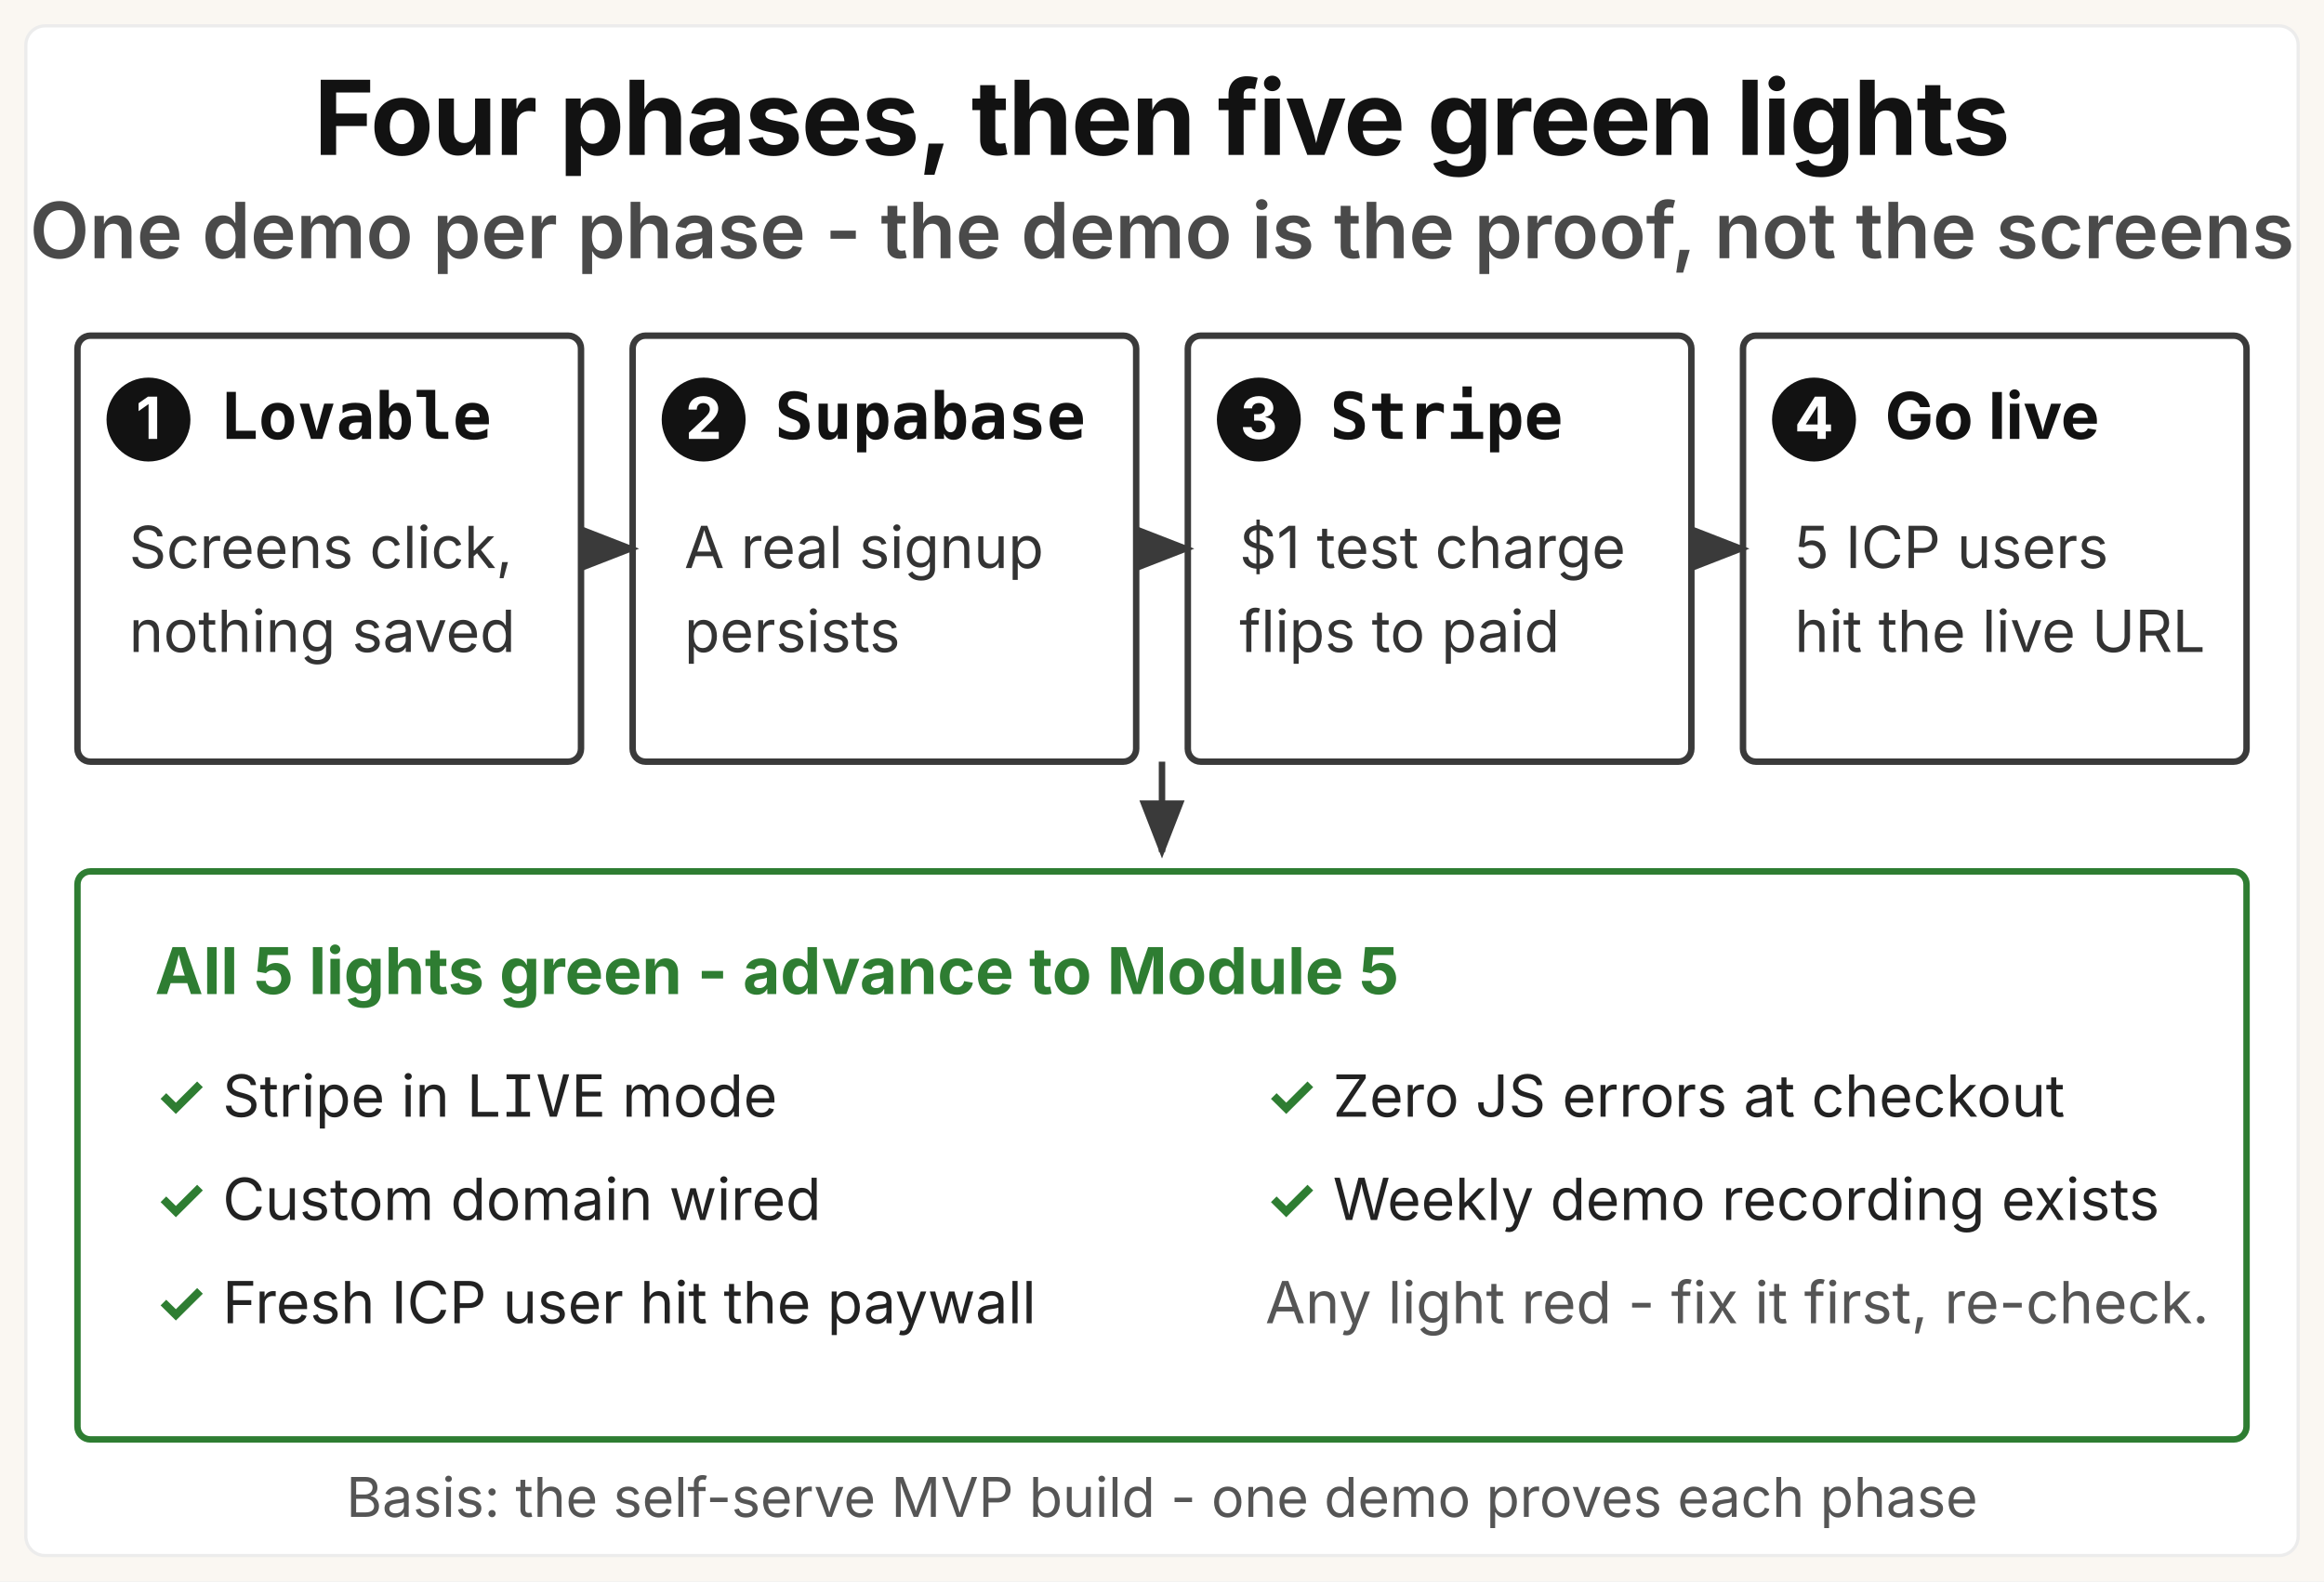
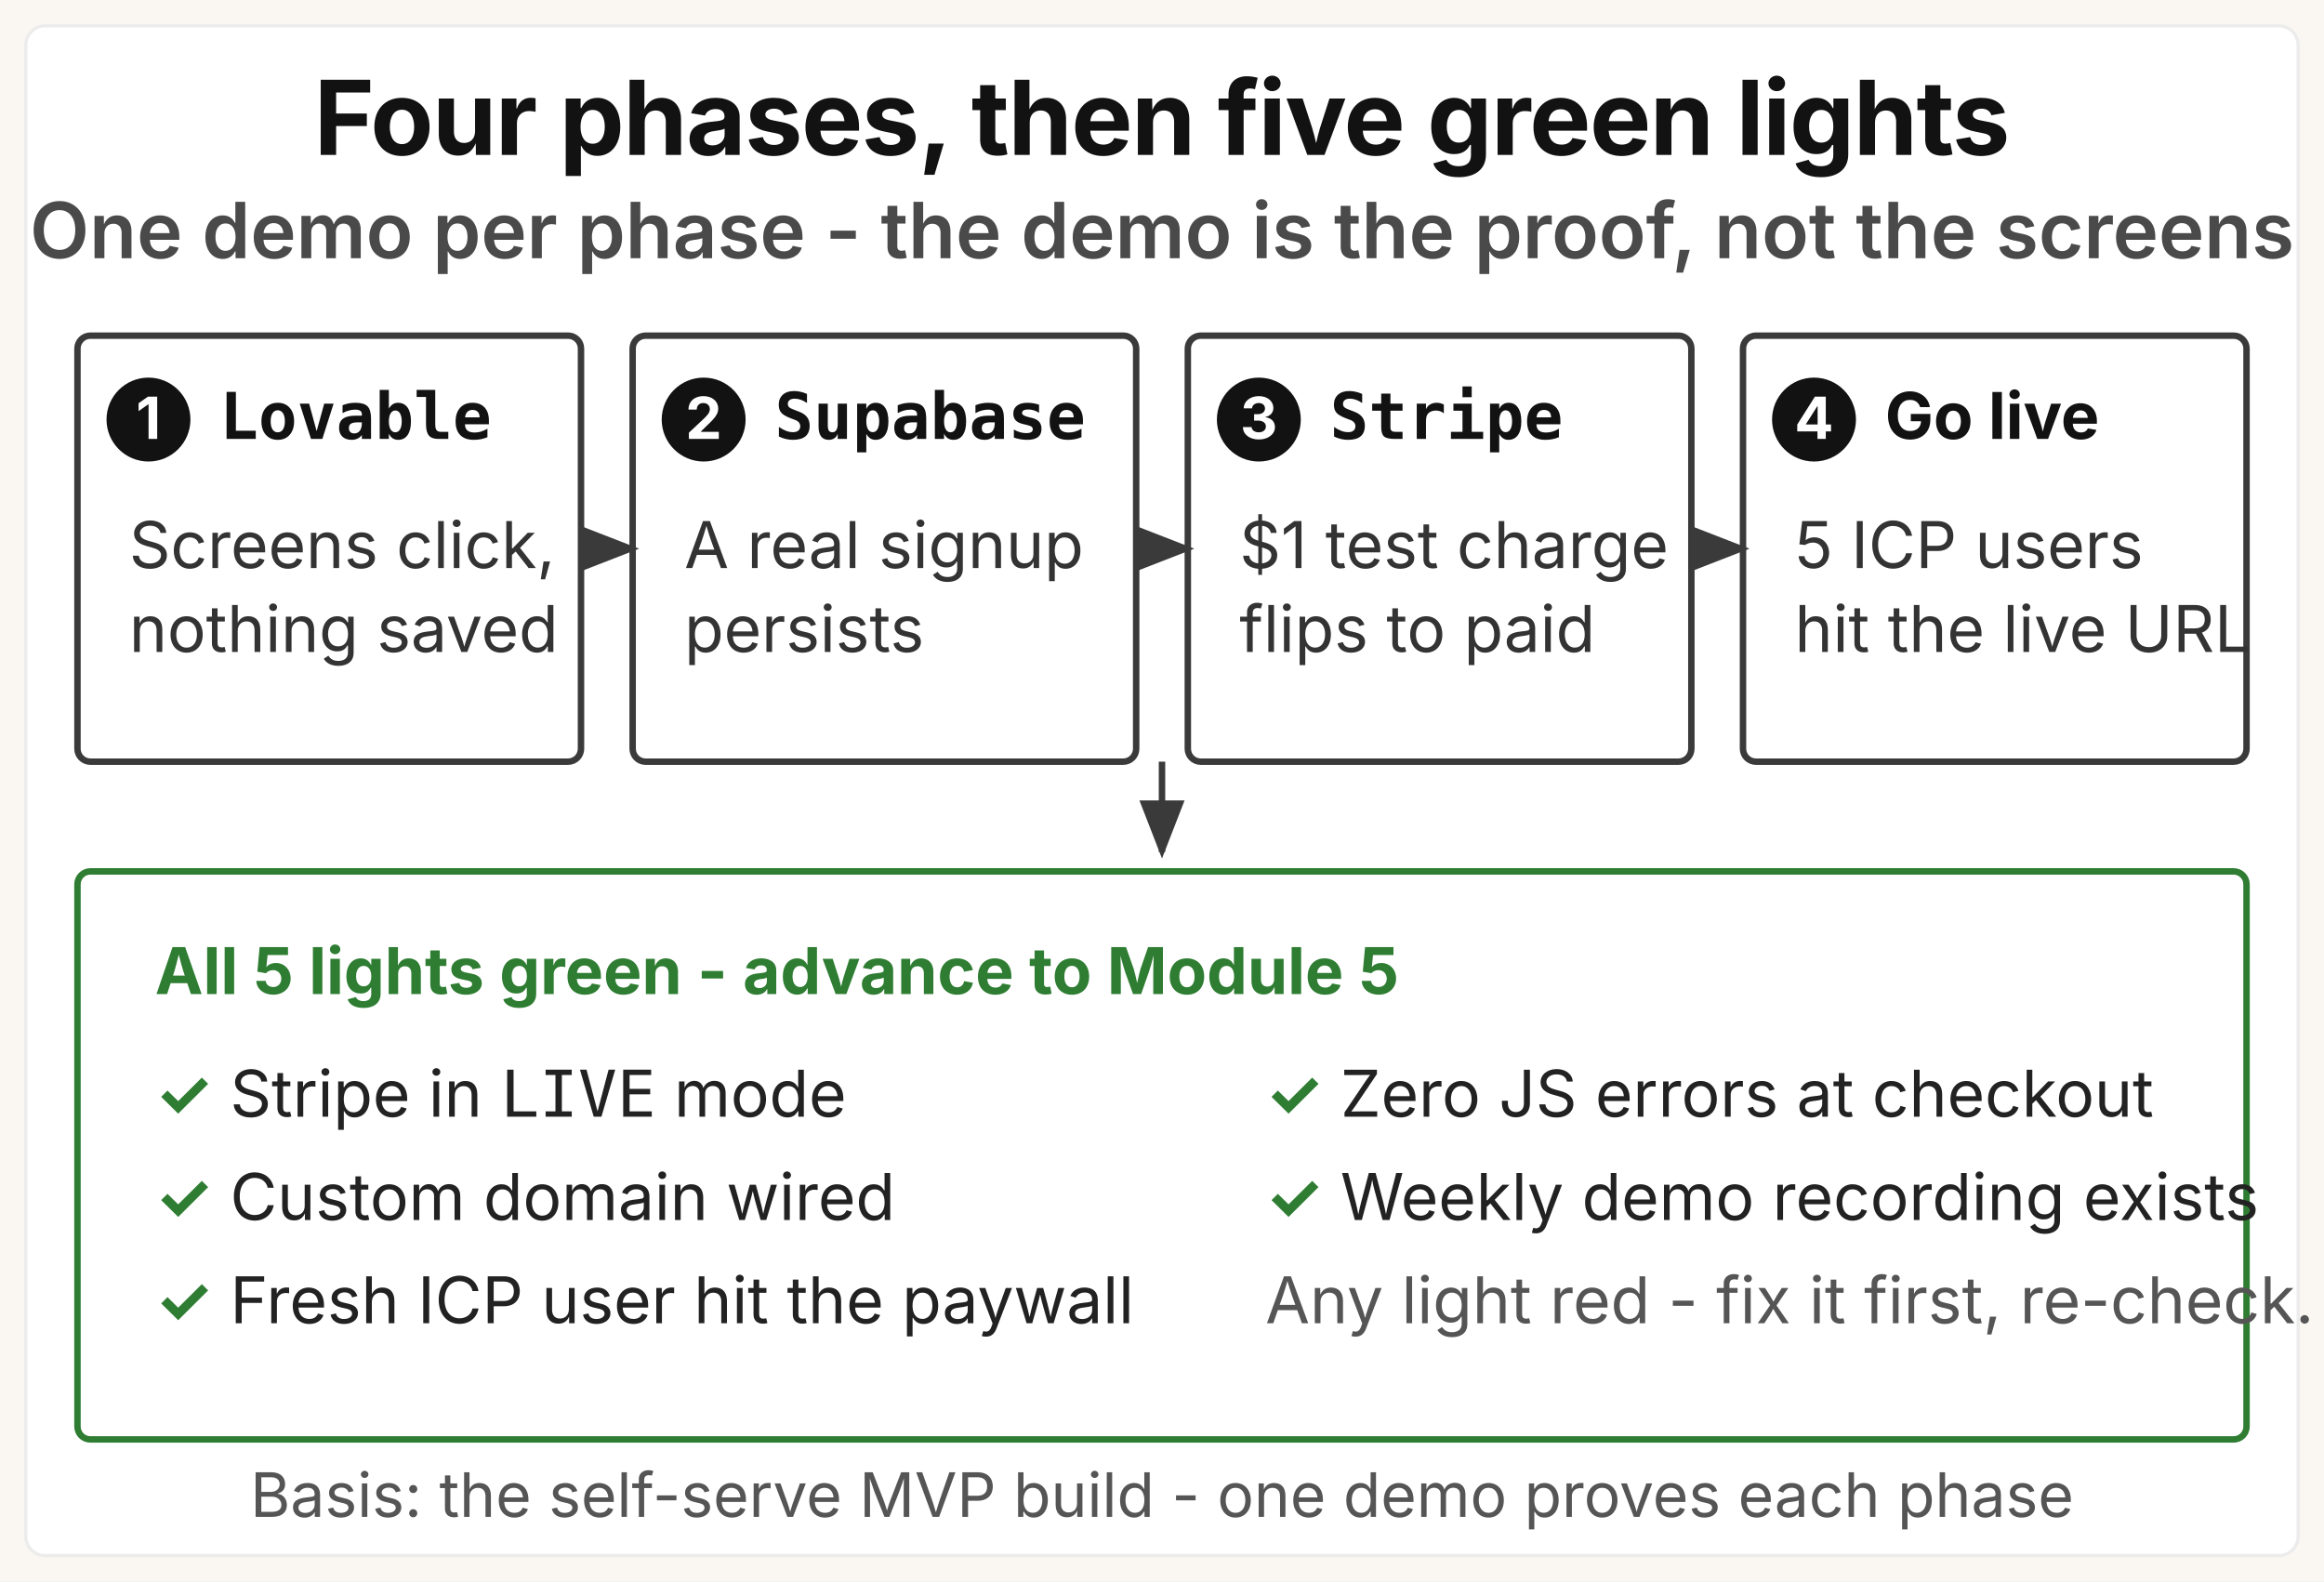
- <svg xmlns="http://www.w3.org/2000/svg" viewBox="0 0 720 490" role="img" aria-labelledby="bps-title bps-desc">
+ <svg xmlns="http://www.w3.org/2000/svg" width="720" height="490" viewBox="0 0 720 490" role="img" aria-labelledby="bps-title bps-desc">
  <defs>
    <style>
      .gk    { font-family: "Space Grotesk", "Inter", system-ui, sans-serif; }
      .sys   { font-family: system-ui, -apple-system, "Segoe UI", sans-serif; }
      .mono  { font-family: ui-monospace, "SF Mono", Menlo, Consolas, monospace; }
      .title { font-size: 32px; font-weight: 700; fill: #121212; letter-spacing: -0.4px; }
      .msg   { font-size: 24px; font-weight: 600; fill: #4a4a4a; }
      .ph    { font-size: 20px; font-weight: 700; fill: #121212; }
      .phm   { font-size: 20px; font-weight: 700; fill: #121212; }
      .num   { font-size: 18px; font-weight: 700; fill: #ffffff; }
-       .demo  { font-size: 18px; font-weight: 400; fill: #333333; }
+       .demo  { font-size: 20px; font-weight: 400; fill: #333333; }
      .gate  { font-size: 20px; font-weight: 700; fill: #2e7d32; }
-       .light { font-size: 18px; font-weight: 400; fill: #222222; }
-       .note  { font-size: 18px; font-weight: 400; fill: #555555; }
-       .basis { font-size: 17px; font-weight: 400; fill: #555555; }
+       .light { font-size: 20px; font-weight: 400; fill: #222222; }
+       .note  { font-size: 20px; font-weight: 400; fill: #555555; }
+       .basis { font-size: 19px; font-weight: 400; fill: #555555; }
    </style>
    <marker id="bp-tri" viewBox="0 0 9 7" refX="8" refY="3.5" markerWidth="9" markerHeight="7" orient="auto">
      <path d="M0,0 L9,3.5 L0,7 z" fill="#3a3a3a" />
    </marker>
  </defs>
  <rect width="720" height="490" fill="#faf7f2" />
  <rect x="8" y="8" width="704" height="474" rx="6" fill="#ffffff" stroke="#ececec" stroke-width="1" />
  <text x="360" y="48" text-anchor="middle" class="gk title">Four phases, then five green lights</text>
  <text x="360" y="80" text-anchor="middle" class="gk msg">One demo per phase - the demo is the proof, not the screens</text>
  <g>
    <rect x="24" y="104" width="156" height="132" rx="4" fill="#ffffff" stroke="#3a3a3a" stroke-width="2" />
    <circle cx="46" cy="130" r="13" fill="#121212" />
    <text x="46" y="136" text-anchor="middle" class="gk num">1</text>
    <text x="68" y="136" class="mono phm">Lovable</text>
    <text x="40" y="176" class="sys demo">Screens click,</text>
    <text x="40" y="202" class="sys demo">nothing saved</text>
  </g>
  <g>
    <rect x="196" y="104" width="156" height="132" rx="4" fill="#ffffff" stroke="#3a3a3a" stroke-width="2" />
    <circle cx="218" cy="130" r="13" fill="#121212" />
    <text x="218" y="136" text-anchor="middle" class="gk num">2</text>
    <text x="240" y="136" class="mono phm">Supabase</text>
    <text x="212" y="176" class="sys demo">A real signup</text>
    <text x="212" y="202" class="sys demo">persists</text>
  </g>
  <g>
    <rect x="368" y="104" width="156" height="132" rx="4" fill="#ffffff" stroke="#3a3a3a" stroke-width="2" />
    <circle cx="390" cy="130" r="13" fill="#121212" />
    <text x="390" y="136" text-anchor="middle" class="gk num">3</text>
    <text x="412" y="136" class="mono phm">Stripe</text>
    <text x="384" y="176" class="sys demo">$1 test charge</text>
    <text x="384" y="202" class="sys demo">flips to paid</text>
  </g>
  <g>
    <rect x="540" y="104" width="156" height="132" rx="4" fill="#ffffff" stroke="#3a3a3a" stroke-width="2" />
    <circle cx="562" cy="130" r="13" fill="#121212" />
    <text x="562" y="136" text-anchor="middle" class="gk num">4</text>
    <text x="584" y="136" class="gk ph">Go live</text>
    <text x="556" y="176" class="sys demo">5 ICP users</text>
    <text x="556" y="202" class="sys demo">hit the live URL</text>
  </g>
  <line x1="180" y1="170" x2="196" y2="170" stroke="#3a3a3a" stroke-width="2" marker-end="url(#bp-tri)" />
  <line x1="352" y1="170" x2="368" y2="170" stroke="#3a3a3a" stroke-width="2" marker-end="url(#bp-tri)" />
  <line x1="524" y1="170" x2="540" y2="170" stroke="#3a3a3a" stroke-width="2" marker-end="url(#bp-tri)" />
  <line x1="360" y1="236" x2="360" y2="264" stroke="#3a3a3a" stroke-width="2" marker-end="url(#bp-tri)" />
  <rect x="24" y="270" width="672" height="176" rx="4" fill="#ffffff" stroke="#2e7d32" stroke-width="2" />
  <text x="48" y="308" class="gk gate">All 5 lights green - advance to Module 5</text>
  <text x="48" y="346" class="sys light">
    <tspan fill="#2e7d32" font-weight="700">✓</tspan> Stripe in <tspan class="mono">LIVE</tspan> mode</text>
  <text x="48" y="378" class="sys light">
    <tspan fill="#2e7d32" font-weight="700">✓</tspan> Custom domain wired</text>
  <text x="48" y="410" class="sys light">
    <tspan fill="#2e7d32" font-weight="700">✓</tspan> Fresh ICP user hit the paywall</text>
  <text x="392" y="346" class="sys light">
    <tspan fill="#2e7d32" font-weight="700">✓</tspan> Zero JS errors at checkout</text>
  <text x="392" y="378" class="sys light">
    <tspan fill="#2e7d32" font-weight="700">✓</tspan> Weekly demo recording exists</text>
  <text x="392" y="410" class="sys note">Any light red - fix it first, re-check.</text>
  <text x="360" y="470" text-anchor="middle" class="sys basis">Basis: the self-serve MVP build - one demo proves each phase</text>
</svg>
